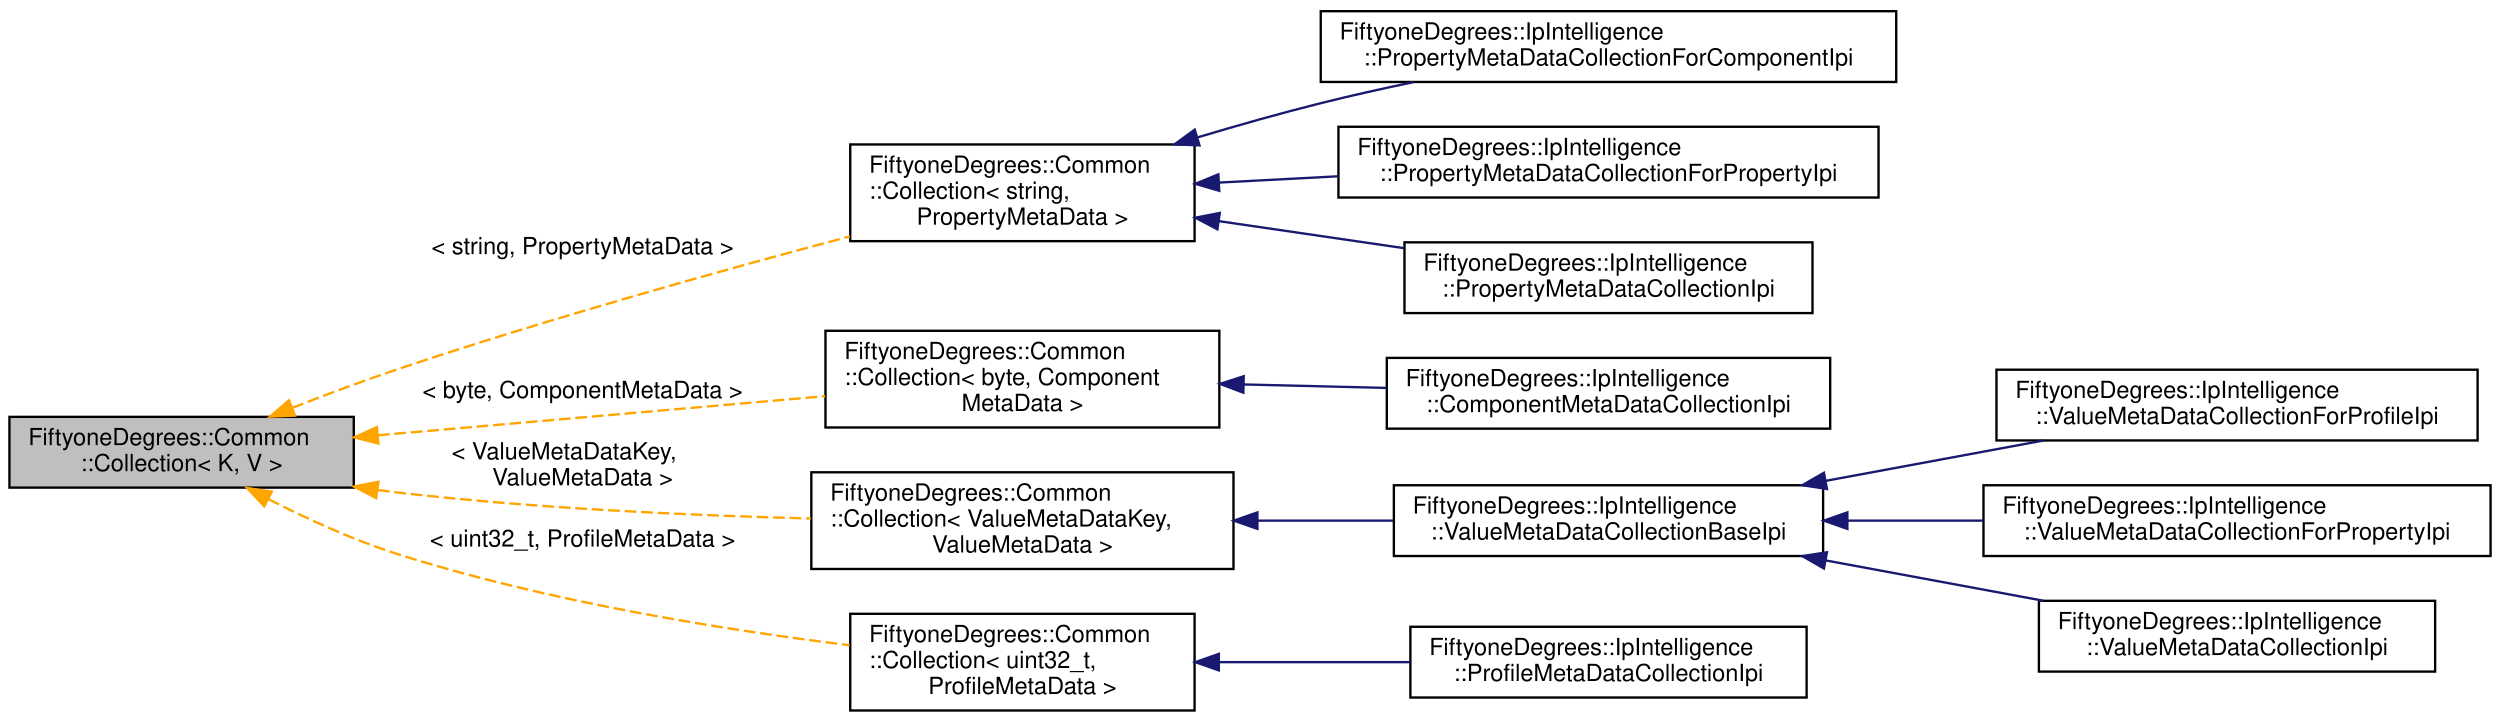
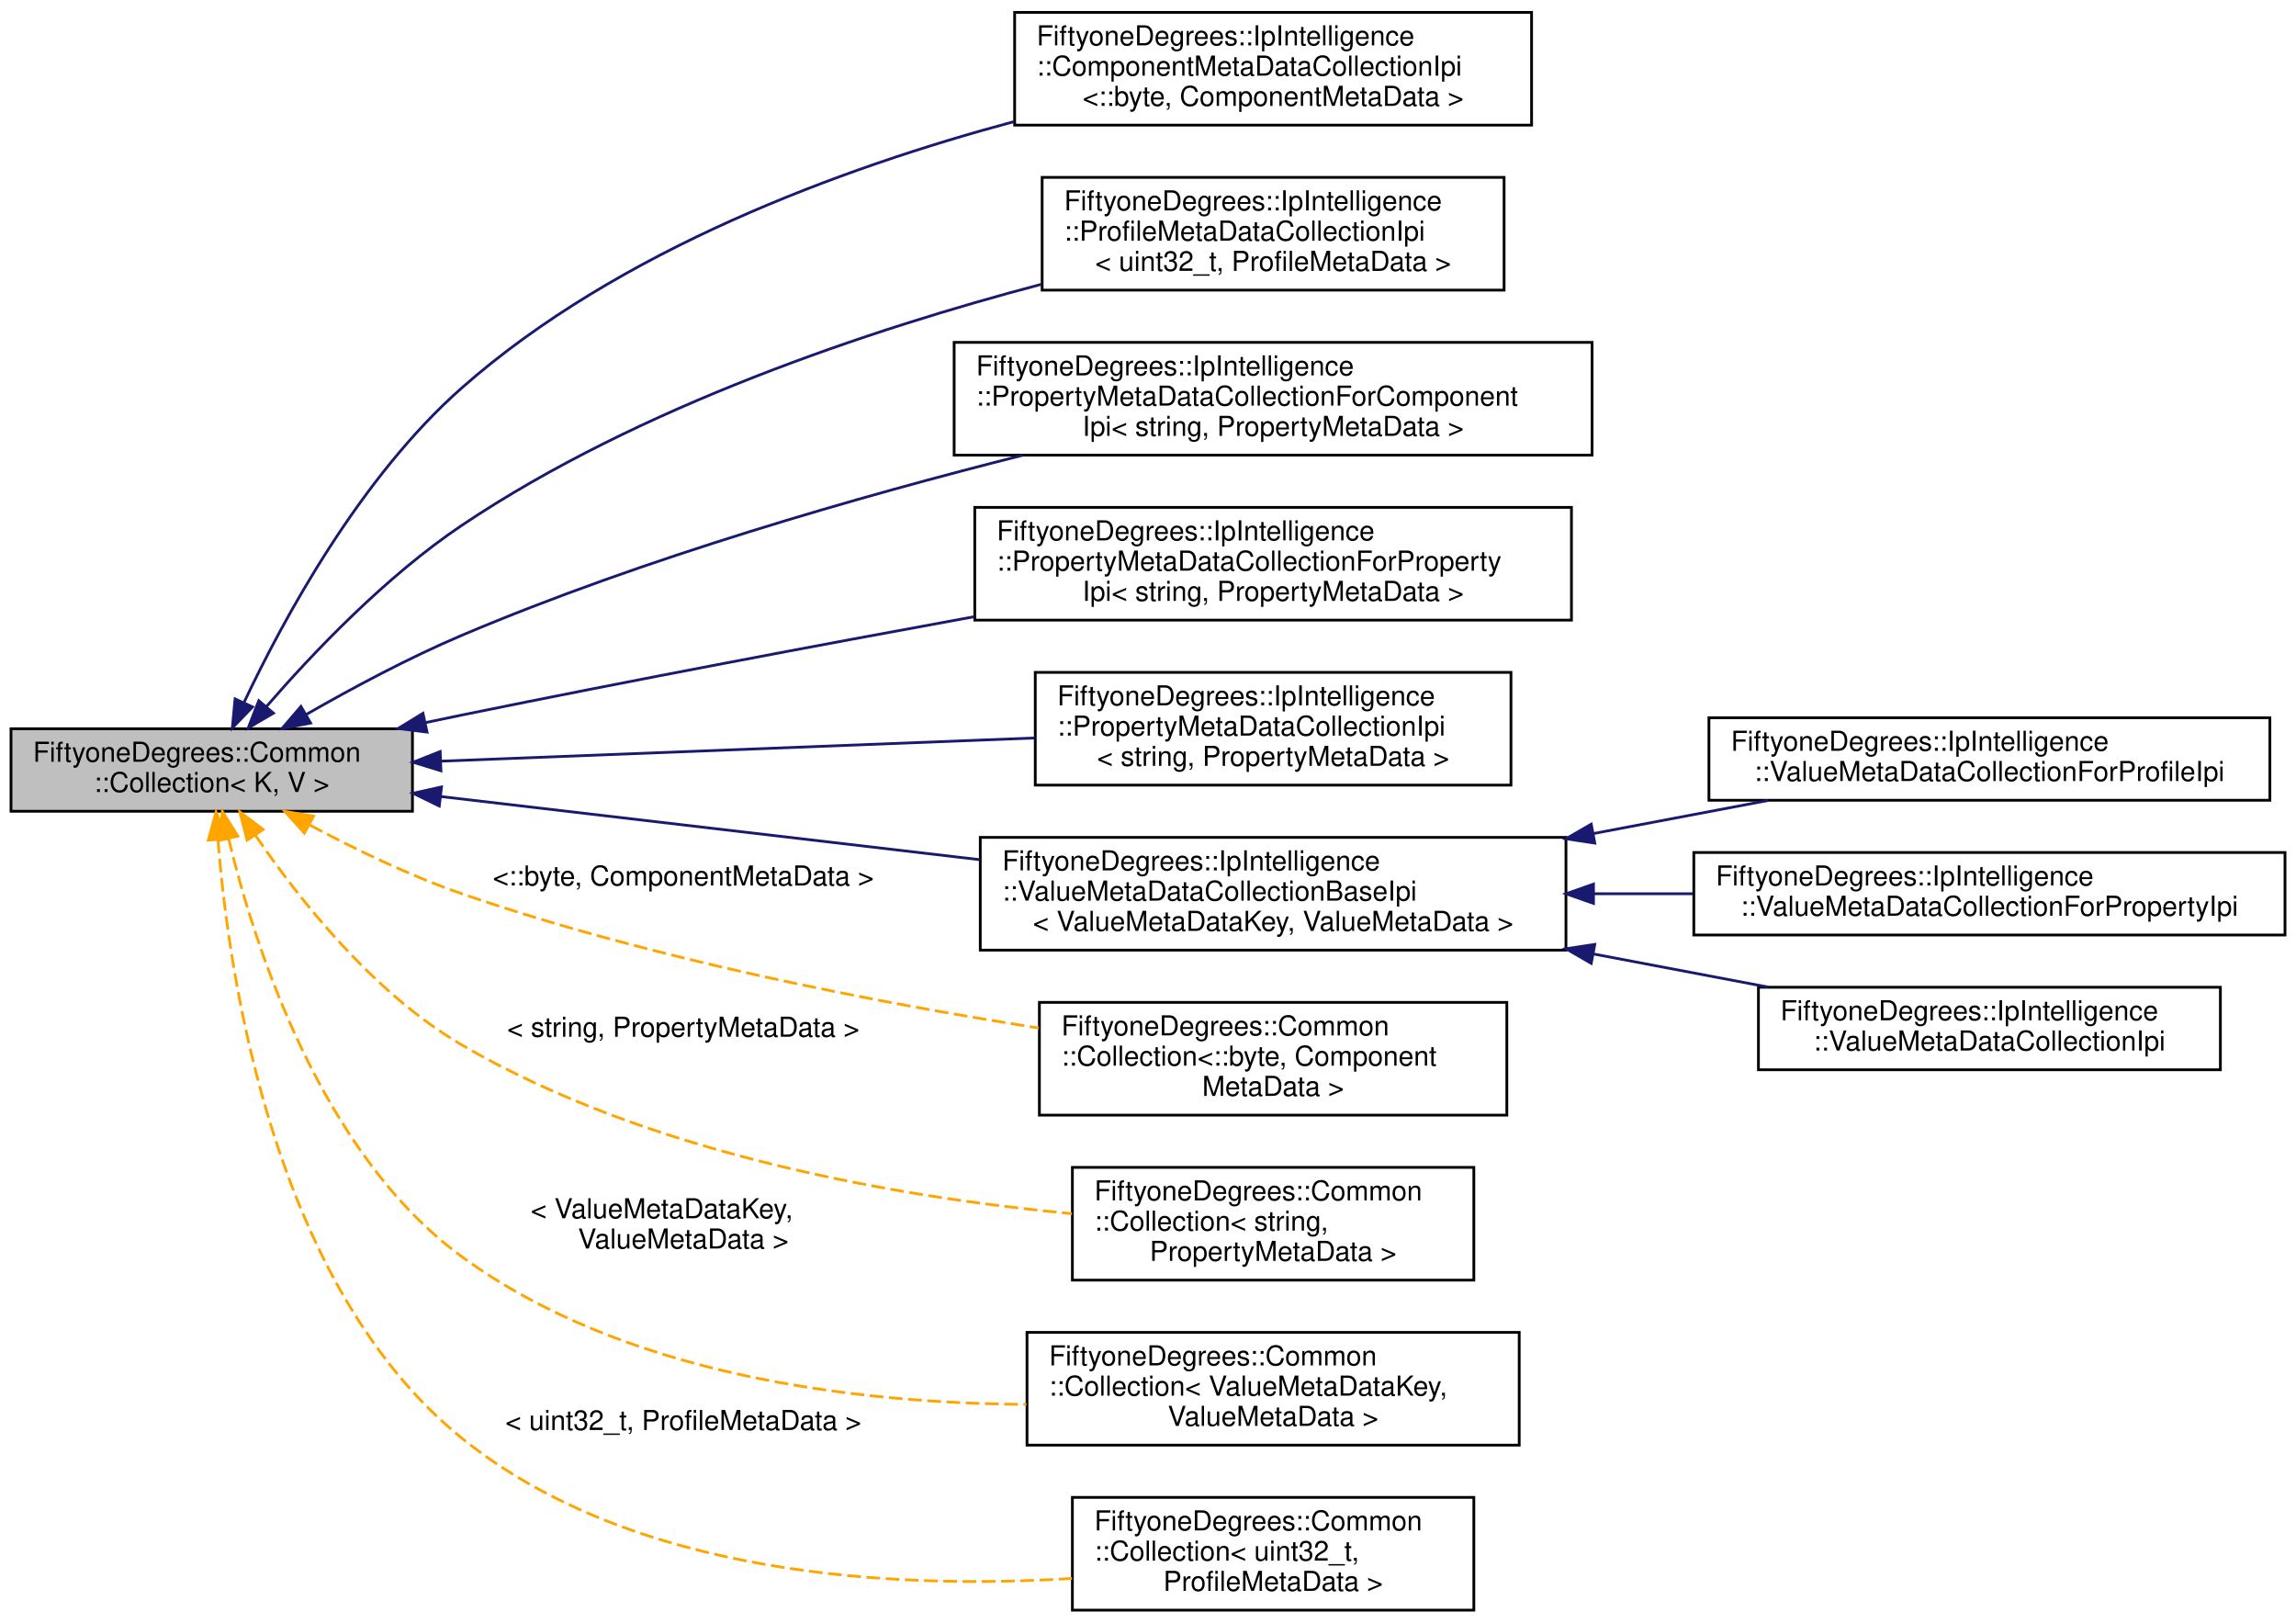
- <svg xmlns="http://www.w3.org/2000/svg" xmlns:xlink="http://www.w3.org/1999/xlink" width="1060pt" height="306pt" viewBox="0.00 0.00 1060.00 305.50">
-   <g id="graph0" class="graph" transform="scale(1 1) rotate(0) translate(4 301.5)">
+ <svg xmlns="http://www.w3.org/2000/svg" xmlns:xlink="http://www.w3.org/1999/xlink" width="835pt" height="590pt" viewBox="0.00 0.00 835.00 590.00">
+   <g id="graph0" class="graph" transform="scale(1 1) rotate(0) translate(4 586)">
    <g id="node1" class="node">
      <g id="a_node1">
        <a xlink:title="A group of items accessible by index or key.">
-           <polygon fill="#bfbfbf" stroke="black" points="0,-95 0,-125 146,-125 146,-95 0,-95" />
-           <text text-anchor="start" x="8" y="-113" font-family="Helvetica,sans-Serif" font-size="10.00">FiftyoneDegrees::Common</text>
-           <text text-anchor="middle" x="73" y="-102" font-family="Helvetica,sans-Serif" font-size="10.00">::Collection&lt; K, V &gt;</text>
+           <polygon fill="#bfbfbf" stroke="black" points="0,-291 0,-321 146,-321 146,-291 0,-291" />
+           <text text-anchor="start" x="8" y="-309" font-family="Helvetica,sans-Serif" font-size="10.00">FiftyoneDegrees::Common</text>
+           <text text-anchor="middle" x="73" y="-298" font-family="Helvetica,sans-Serif" font-size="10.00">::Collection&lt; K, V &gt;</text>
        </a>
      </g>
    </g>
    <g id="node2" class="node">
      <g id="a_node2">
-         <a xlink:href="class_fiftyone_degrees_1_1_common_1_1_collection.html" target="_top" xlink:title=" ">
-           <polygon fill="none" stroke="black" points="356.5,-199.5 356.5,-240.5 502.5,-240.5 502.5,-199.5 356.5,-199.5" />
-           <text text-anchor="start" x="364.5" y="-228.5" font-family="Helvetica,sans-Serif" font-size="10.00">FiftyoneDegrees::Common</text>
-           <text text-anchor="start" x="364.5" y="-217.5" font-family="Helvetica,sans-Serif" font-size="10.00">::Collection&lt; string,</text>
-           <text text-anchor="middle" x="429.5" y="-206.5" font-family="Helvetica,sans-Serif" font-size="10.00"> PropertyMetaData &gt;</text>
+         <a xlink:href="class_fiftyone_degrees_1_1_ip_intelligence_1_1_component_meta_data_collection_ipi.html" target="_top" xlink:title="A collection of component meta data contained in a IP Intelligence engine.">
+           <polygon fill="none" stroke="black" points="365,-540.5 365,-581.5 553,-581.5 553,-540.5 365,-540.5" />
+           <text text-anchor="start" x="373" y="-569.5" font-family="Helvetica,sans-Serif" font-size="10.00">FiftyoneDegrees::IpIntelligence</text>
+           <text text-anchor="start" x="373" y="-558.5" font-family="Helvetica,sans-Serif" font-size="10.00">::ComponentMetaDataCollectionIpi</text>
+           <text text-anchor="middle" x="459" y="-547.5" font-family="Helvetica,sans-Serif" font-size="10.00">&lt;::byte, ComponentMetaData &gt;</text>
        </a>
      </g>
    </g>
    <g id="edge1" class="edge">
-       <path fill="none" stroke="orange" stroke-dasharray="5,2" d="M119.94,-128.83C133.98,-134.32 149.54,-140.15 164,-145 228.37,-166.59 302.87,-187.34 356.37,-201.52" />
-       <polygon fill="orange" stroke="orange" points="121.08,-125.52 110.5,-125.1 118.51,-132.03 121.08,-125.52" />
-       <text text-anchor="middle" x="243" y="-194" font-family="Helvetica,sans-Serif" font-size="10.00"> &lt; string, PropertyMetaData &gt;</text>
+       <path fill="none" stroke="midnightblue" d="M84.82,-330.73C99.15,-361.04 126.98,-412.39 164,-445 220.93,-495.14 302.11,-524.95 364.75,-541.77" />
+       <polygon fill="midnightblue" stroke="midnightblue" points="87.85,-328.93 80.49,-321.31 81.49,-331.86 87.85,-328.93" />
+     </g>
+     <g id="node3" class="node">
+       <g id="a_node3">
+         <a xlink:href="class_fiftyone_degrees_1_1_ip_intelligence_1_1_profile_meta_data_collection_ipi.html" target="_top" xlink:title="A collection of all profile meta data contained in an IP Intelligence engine.">
+           <polygon fill="none" stroke="black" points="375,-480.5 375,-521.5 543,-521.5 543,-480.5 375,-480.5" />
+           <text text-anchor="start" x="383" y="-509.5" font-family="Helvetica,sans-Serif" font-size="10.00">FiftyoneDegrees::IpIntelligence</text>
+           <text text-anchor="start" x="383" y="-498.5" font-family="Helvetica,sans-Serif" font-size="10.00">::ProfileMetaDataCollectionIpi</text>
+           <text text-anchor="middle" x="459" y="-487.5" font-family="Helvetica,sans-Serif" font-size="10.00">&lt; uint32_t, ProfileMetaData &gt;</text>
+         </a>
+       </g>
+     </g>
+     <g id="edge2" class="edge">
+       <path fill="none" stroke="midnightblue" d="M92.97,-329.16C109.95,-348.74 136.37,-376.47 164,-395 228.56,-438.29 312.92,-466.32 374.71,-482.62" />
+       <polygon fill="midnightblue" stroke="midnightblue" points="95.44,-326.67 86.29,-321.32 90.11,-331.21 95.44,-326.67" />
+     </g>
+     <g id="node4" class="node">
+       <g id="a_node4">
+         <a xlink:href="class_fiftyone_degrees_1_1_ip_intelligence_1_1_property_meta_data_collection_for_component_ipi.html" target="_top" xlink:title="A collection of property meta data relating to a component contained in an IP Intelligence engine.">
+           <polygon fill="none" stroke="black" points="343,-420.5 343,-461.5 575,-461.5 575,-420.5 343,-420.5" />
+           <text text-anchor="start" x="351" y="-449.5" font-family="Helvetica,sans-Serif" font-size="10.00">FiftyoneDegrees::IpIntelligence</text>
+           <text text-anchor="start" x="351" y="-438.5" font-family="Helvetica,sans-Serif" font-size="10.00">::PropertyMetaDataCollectionForComponent</text>
+           <text text-anchor="middle" x="459" y="-427.5" font-family="Helvetica,sans-Serif" font-size="10.00">Ipi&lt; string, PropertyMetaData &gt;</text>
+         </a>
+       </g>
+     </g>
+     <g id="edge3" class="edge">
+       <path fill="none" stroke="midnightblue" d="M107.36,-326.19C124,-335.73 144.65,-346.8 164,-355 230.35,-383.12 308.82,-405.57 368,-420.47" />
+       <polygon fill="midnightblue" stroke="midnightblue" points="108.97,-323.08 98.56,-321.08 105.45,-329.13 108.97,-323.08" />
+     </g>
+     <g id="node5" class="node">
+       <g id="a_node5">
+         <a xlink:href="class_fiftyone_degrees_1_1_ip_intelligence_1_1_property_meta_data_collection_for_property_ipi.html" target="_top" xlink:title=" ">
+           <polygon fill="none" stroke="black" points="350.5,-360.5 350.5,-401.5 567.5,-401.5 567.5,-360.5 350.5,-360.5" />
+           <text text-anchor="start" x="358.5" y="-389.5" font-family="Helvetica,sans-Serif" font-size="10.00">FiftyoneDegrees::IpIntelligence</text>
+           <text text-anchor="start" x="358.5" y="-378.5" font-family="Helvetica,sans-Serif" font-size="10.00">::PropertyMetaDataCollectionForProperty</text>
+           <text text-anchor="middle" x="459" y="-367.5" font-family="Helvetica,sans-Serif" font-size="10.00">Ipi&lt; string, PropertyMetaData &gt;</text>
+         </a>
+       </g>
+     </g>
+     <g id="edge4" class="edge">
+       <path fill="none" stroke="midnightblue" d="M150.68,-323.22C155.18,-324.18 159.65,-325.11 164,-326 225.56,-338.59 294.6,-351.57 350.31,-361.75" />
+       <polygon fill="midnightblue" stroke="midnightblue" points="151.3,-319.78 140.79,-321.1 149.83,-326.62 151.3,-319.78" />
    </g>
    <g id="node6" class="node">
      <g id="a_node6">
-         <a xlink:href="class_fiftyone_degrees_1_1_common_1_1_collection.html" target="_top" xlink:title=" ">
-           <polygon fill="none" stroke="black" points="346,-120.5 346,-161.5 513,-161.5 513,-120.5 346,-120.5" />
-           <text text-anchor="start" x="354" y="-149.5" font-family="Helvetica,sans-Serif" font-size="10.00">FiftyoneDegrees::Common</text>
-           <text text-anchor="start" x="354" y="-138.5" font-family="Helvetica,sans-Serif" font-size="10.00">::Collection&lt; byte, Component</text>
-           <text text-anchor="middle" x="429.5" y="-127.5" font-family="Helvetica,sans-Serif" font-size="10.00">MetaData &gt;</text>
+         <a xlink:href="class_fiftyone_degrees_1_1_ip_intelligence_1_1_property_meta_data_collection_ipi.html" target="_top" xlink:title="A collection of all property meta data contained in an IP Intelligence engine.">
+           <polygon fill="none" stroke="black" points="372.5,-300.5 372.5,-341.5 545.5,-341.5 545.5,-300.5 372.5,-300.5" />
+           <text text-anchor="start" x="380.5" y="-329.5" font-family="Helvetica,sans-Serif" font-size="10.00">FiftyoneDegrees::IpIntelligence</text>
+           <text text-anchor="start" x="380.5" y="-318.5" font-family="Helvetica,sans-Serif" font-size="10.00">::PropertyMetaDataCollectionIpi</text>
+           <text text-anchor="middle" x="459" y="-307.5" font-family="Helvetica,sans-Serif" font-size="10.00">&lt; string, PropertyMetaData &gt;</text>
        </a>
      </g>
    </g>
    <g id="edge5" class="edge">
-       <path fill="none" stroke="orange" stroke-dasharray="5,2" d="M156.22,-117.19C213.21,-122.17 288.8,-128.78 345.88,-133.77" />
-       <polygon fill="orange" stroke="orange" points="156.43,-113.7 146.17,-116.31 155.82,-120.67 156.43,-113.7" />
-       <text text-anchor="middle" x="243" y="-133" font-family="Helvetica,sans-Serif" font-size="10.00"> &lt; byte, ComponentMetaData &gt;</text>
+       <path fill="none" stroke="midnightblue" d="M156.23,-309.21C219.9,-311.7 307.82,-315.13 372.34,-317.65" />
+       <polygon fill="midnightblue" stroke="midnightblue" points="156.36,-305.71 146.23,-308.82 156.08,-312.71 156.36,-305.71" />
+     </g>
+     <g id="node7" class="node">
+       <g id="a_node7">
+         <a xlink:href="class_fiftyone_degrees_1_1_ip_intelligence_1_1_value_meta_data_collection_base_ipi.html" target="_top" xlink:title="A collection of all value meta data contained in an IP Intelligence engine.">
+           <polygon fill="none" stroke="black" points="352.5,-240.5 352.5,-281.5 565.5,-281.5 565.5,-240.5 352.5,-240.5" />
+           <text text-anchor="start" x="360.5" y="-269.5" font-family="Helvetica,sans-Serif" font-size="10.00">FiftyoneDegrees::IpIntelligence</text>
+           <text text-anchor="start" x="360.5" y="-258.5" font-family="Helvetica,sans-Serif" font-size="10.00">::ValueMetaDataCollectionBaseIpi</text>
+           <text text-anchor="middle" x="459" y="-247.5" font-family="Helvetica,sans-Serif" font-size="10.00">&lt; ValueMetaDataKey, ValueMetaData &gt;</text>
+         </a>
+       </g>
+     </g>
+     <g id="edge6" class="edge">
+       <path fill="none" stroke="midnightblue" d="M156.33,-296.35C213.63,-289.64 290.55,-280.62 352.37,-273.38" />
+       <polygon fill="midnightblue" stroke="midnightblue" points="155.75,-292.9 146.23,-297.54 156.57,-299.85 155.75,-292.9" />
+     </g>
+     <g id="node11" class="node">
+       <g id="a_node11">
+         <a xlink:href="class_fiftyone_degrees_1_1_common_1_1_collection.html" target="_top" xlink:title=" ">
+           <polygon fill="none" stroke="black" points="374,-180.5 374,-221.5 544,-221.5 544,-180.5 374,-180.5" />
+           <text text-anchor="start" x="382" y="-209.5" font-family="Helvetica,sans-Serif" font-size="10.00">FiftyoneDegrees::Common</text>
+           <text text-anchor="start" x="382" y="-198.5" font-family="Helvetica,sans-Serif" font-size="10.00">::Collection&lt;::byte, Component</text>
+           <text text-anchor="middle" x="459" y="-187.5" font-family="Helvetica,sans-Serif" font-size="10.00">MetaData &gt;</text>
+         </a>
+       </g>
+     </g>
+     <g id="edge10" class="edge">
+       <path fill="none" stroke="orange" stroke-dasharray="5,2" d="M108.75,-285.94C125.09,-277.22 145.09,-267.53 164,-261 232.81,-237.24 314.11,-221.54 373.75,-212.18" />
+       <polygon fill="orange" stroke="orange" points="106.7,-283.07 99.6,-290.93 110.05,-289.22 106.7,-283.07" />
+       <text text-anchor="middle" x="244.5" y="-264" font-family="Helvetica,sans-Serif" font-size="10.00"> &lt;::byte, ComponentMetaData &gt;</text>
+     </g>
+     <g id="node12" class="node">
+       <g id="a_node12">
+         <a xlink:href="class_fiftyone_degrees_1_1_common_1_1_collection.html" target="_top" xlink:title=" ">
+           <polygon fill="none" stroke="black" points="386,-120.5 386,-161.5 532,-161.5 532,-120.5 386,-120.5" />
+           <text text-anchor="start" x="394" y="-149.5" font-family="Helvetica,sans-Serif" font-size="10.00">FiftyoneDegrees::Common</text>
+           <text text-anchor="start" x="394" y="-138.5" font-family="Helvetica,sans-Serif" font-size="10.00">::Collection&lt; string,</text>
+           <text text-anchor="middle" x="459" y="-127.5" font-family="Helvetica,sans-Serif" font-size="10.00"> PropertyMetaData &gt;</text>
+         </a>
+       </g>
+     </g>
+     <g id="edge11" class="edge">
+       <path fill="none" stroke="orange" stroke-dasharray="5,2" d="M88.92,-282.21C104.7,-259.09 131.76,-224.8 164,-206 232.64,-165.98 323.42,-150.57 385.85,-144.65" />
+       <polygon fill="orange" stroke="orange" points="85.86,-280.49 83.24,-290.76 91.69,-284.36 85.86,-280.49" />
+       <text text-anchor="middle" x="244.5" y="-209" font-family="Helvetica,sans-Serif" font-size="10.00"> &lt; string, PropertyMetaData &gt;</text>
+     </g>
+     <g id="node13" class="node">
+       <g id="a_node13">
+         <a xlink:href="class_fiftyone_degrees_1_1_common_1_1_collection.html" target="_top" xlink:title=" ">
+           <polygon fill="none" stroke="black" points="369.5,-60.5 369.5,-101.5 548.5,-101.5 548.5,-60.5 369.5,-60.5" />
+           <text text-anchor="start" x="377.5" y="-89.5" font-family="Helvetica,sans-Serif" font-size="10.00">FiftyoneDegrees::Common</text>
+           <text text-anchor="start" x="377.5" y="-78.5" font-family="Helvetica,sans-Serif" font-size="10.00">::Collection&lt; ValueMetaDataKey,</text>
+           <text text-anchor="middle" x="459" y="-67.5" font-family="Helvetica,sans-Serif" font-size="10.00"> ValueMetaData &gt;</text>
+         </a>
+       </g>
+     </g>
+     <g id="edge12" class="edge">
+       <path fill="none" stroke="orange" stroke-dasharray="5,2" d="M79.11,-281.12C88.55,-241.96 112.63,-166.54 164,-129 222.98,-85.9 306.38,-75.75 369.29,-75.31" />
+       <polygon fill="orange" stroke="orange" points="75.69,-280.39 76.87,-290.92 82.51,-281.95 75.69,-280.39" />
+       <text text-anchor="start" x="189" y="-143" font-family="Helvetica,sans-Serif" font-size="10.00"> &lt; ValueMetaDataKey,</text>
+       <text text-anchor="middle" x="244.5" y="-132" font-family="Helvetica,sans-Serif" font-size="10.00"> ValueMetaData &gt;</text>
+     </g>
+     <g id="node14" class="node">
+       <g id="a_node14">
+         <a xlink:href="class_fiftyone_degrees_1_1_common_1_1_collection.html" target="_top" xlink:title=" ">
+           <polygon fill="none" stroke="black" points="386,-0.5 386,-41.5 532,-41.5 532,-0.5 386,-0.5" />
+           <text text-anchor="start" x="394" y="-29.5" font-family="Helvetica,sans-Serif" font-size="10.00">FiftyoneDegrees::Common</text>
+           <text text-anchor="start" x="394" y="-18.5" font-family="Helvetica,sans-Serif" font-size="10.00">::Collection&lt; uint32_t,</text>
+           <text text-anchor="middle" x="459" y="-7.5" font-family="Helvetica,sans-Serif" font-size="10.00"> ProfileMetaData &gt;</text>
+         </a>
+       </g>
+     </g>
+     <g id="edge13" class="edge">
+       <path fill="none" stroke="orange" stroke-dasharray="5,2" d="M75.26,-280.71C79.22,-230.45 95.67,-118.14 164,-63 226.19,-12.81 320.85,-8 385.86,-12.02" />
+       <polygon fill="orange" stroke="orange" points="71.76,-280.5 74.57,-290.72 78.74,-280.98 71.76,-280.5" />
+       <text text-anchor="middle" x="244.5" y="-66" font-family="Helvetica,sans-Serif" font-size="10.00"> &lt; uint32_t, ProfileMetaData &gt;</text>
    </g>
    <g id="node8" class="node">
      <g id="a_node8">
-         <a xlink:href="class_fiftyone_degrees_1_1_common_1_1_collection.html" target="_top" xlink:title=" ">
-           <polygon fill="none" stroke="black" points="340,-60.5 340,-101.5 519,-101.5 519,-60.5 340,-60.5" />
-           <text text-anchor="start" x="348" y="-89.5" font-family="Helvetica,sans-Serif" font-size="10.00">FiftyoneDegrees::Common</text>
-           <text text-anchor="start" x="348" y="-78.5" font-family="Helvetica,sans-Serif" font-size="10.00">::Collection&lt; ValueMetaDataKey,</text>
-           <text text-anchor="middle" x="429.5" y="-67.5" font-family="Helvetica,sans-Serif" font-size="10.00"> ValueMetaData &gt;</text>
+         <a xlink:href="class_fiftyone_degrees_1_1_ip_intelligence_1_1_value_meta_data_collection_for_profile_ipi.html" target="_top" xlink:title="A collection of value meta data relating to a profile contained in an IP Intelligence engine.">
+           <polygon fill="none" stroke="black" points="617.5,-295 617.5,-325 821.5,-325 821.5,-295 617.5,-295" />
+           <text text-anchor="start" x="625.5" y="-313" font-family="Helvetica,sans-Serif" font-size="10.00">FiftyoneDegrees::IpIntelligence</text>
+           <text text-anchor="middle" x="719.5" y="-302" font-family="Helvetica,sans-Serif" font-size="10.00">::ValueMetaDataCollectionForProfileIpi</text>
        </a>
      </g>
    </g>
    <g id="edge7" class="edge">
-       <path fill="none" stroke="orange" stroke-dasharray="5,2" d="M156.24,-93.98C158.85,-93.63 161.44,-93.3 164,-93 222.33,-86.2 288.31,-83.2 339.78,-81.9" />
-       <polygon fill="orange" stroke="orange" points="155.47,-90.55 146.07,-95.46 156.47,-97.48 155.47,-90.55" />
-       <text text-anchor="start" x="187.5" y="-107" font-family="Helvetica,sans-Serif" font-size="10.00"> &lt; ValueMetaDataKey,</text>
-       <text text-anchor="middle" x="243" y="-96" font-family="Helvetica,sans-Serif" font-size="10.00"> ValueMetaData &gt;</text>
-     </g>
-     <g id="node13" class="node">
-       <g id="a_node13">
-         <a xlink:href="class_fiftyone_degrees_1_1_common_1_1_collection.html" target="_top" xlink:title=" ">
-           <polygon fill="none" stroke="black" points="356.5,-0.5 356.5,-41.5 502.5,-41.5 502.5,-0.5 356.5,-0.5" />
-           <text text-anchor="start" x="364.5" y="-29.5" font-family="Helvetica,sans-Serif" font-size="10.00">FiftyoneDegrees::Common</text>
-           <text text-anchor="start" x="364.5" y="-18.5" font-family="Helvetica,sans-Serif" font-size="10.00">::Collection&lt; uint32_t,</text>
-           <text text-anchor="middle" x="429.5" y="-7.5" font-family="Helvetica,sans-Serif" font-size="10.00"> ProfileMetaData &gt;</text>
-         </a>
-       </g>
-     </g>
-     <g id="edge12" class="edge">
-       <path fill="none" stroke="orange" stroke-dasharray="5,2" d="M109.85,-90.09C125.98,-81.87 145.52,-72.9 164,-67 227.38,-46.77 302.32,-34.8 356.22,-28.16" />
-       <polygon fill="orange" stroke="orange" points="108.03,-87.09 100.78,-94.82 111.26,-93.3 108.03,-87.09" />
-       <text text-anchor="middle" x="243" y="-70" font-family="Helvetica,sans-Serif" font-size="10.00"> &lt; uint32_t, ProfileMetaData &gt;</text>
-     </g>
-     <g id="node3" class="node">
-       <g id="a_node3">
-         <a xlink:href="class_fiftyone_degrees_1_1_ip_intelligence_1_1_property_meta_data_collection_for_component_ipi.html" target="_top" xlink:title="A collection of property meta data relating to a component contained in an IP Intelligence engine.">
-           <polygon fill="none" stroke="black" points="556,-267 556,-297 800,-297 800,-267 556,-267" />
-           <text text-anchor="start" x="564" y="-285" font-family="Helvetica,sans-Serif" font-size="10.00">FiftyoneDegrees::IpIntelligence</text>
-           <text text-anchor="middle" x="678" y="-274" font-family="Helvetica,sans-Serif" font-size="10.00">::PropertyMetaDataCollectionForComponentIpi</text>
-         </a>
-       </g>
-     </g>
-     <g id="edge2" class="edge">
-       <path fill="none" stroke="midnightblue" d="M503.89,-243.54C520.91,-248.63 539.01,-253.75 556,-258 568.67,-261.17 582.18,-264.19 595.4,-266.95" />
-       <polygon fill="midnightblue" stroke="midnightblue" points="504.59,-240.1 494.01,-240.55 502.57,-246.8 504.59,-240.1" />
-     </g>
-     <g id="node4" class="node">
-       <g id="a_node4">
-         <a xlink:href="class_fiftyone_degrees_1_1_ip_intelligence_1_1_property_meta_data_collection_for_property_ipi.html" target="_top" xlink:title=" ">
-           <polygon fill="none" stroke="black" points="563.5,-218 563.5,-248 792.5,-248 792.5,-218 563.5,-218" />
-           <text text-anchor="start" x="571.5" y="-236" font-family="Helvetica,sans-Serif" font-size="10.00">FiftyoneDegrees::IpIntelligence</text>
-           <text text-anchor="middle" x="678" y="-225" font-family="Helvetica,sans-Serif" font-size="10.00">::PropertyMetaDataCollectionForPropertyIpi</text>
-         </a>
-       </g>
-     </g>
-     <g id="edge3" class="edge">
-       <path fill="none" stroke="midnightblue" d="M513.23,-224.36C529.37,-225.21 546.54,-226.12 563.47,-227.01" />
-       <polygon fill="midnightblue" stroke="midnightblue" points="512.96,-220.84 502.79,-223.81 512.59,-227.83 512.96,-220.84" />
-     </g>
-     <g id="node5" class="node">
-       <g id="a_node5">
-         <a xlink:href="class_fiftyone_degrees_1_1_ip_intelligence_1_1_property_meta_data_collection_ipi.html" target="_top" xlink:title="A collection of all property meta data contained in an IP Intelligence engine.">
-           <polygon fill="none" stroke="black" points="591.5,-169 591.5,-199 764.5,-199 764.5,-169 591.5,-169" />
-           <text text-anchor="start" x="599.5" y="-187" font-family="Helvetica,sans-Serif" font-size="10.00">FiftyoneDegrees::IpIntelligence</text>
-           <text text-anchor="middle" x="678" y="-176" font-family="Helvetica,sans-Serif" font-size="10.00">::PropertyMetaDataCollectionIpi</text>
-         </a>
-       </g>
-     </g>
-     <g id="edge4" class="edge">
-       <path fill="none" stroke="midnightblue" d="M512.69,-208C537.92,-204.31 565.75,-200.25 591.21,-196.53" />
-       <polygon fill="midnightblue" stroke="midnightblue" points="512.18,-204.53 502.79,-209.44 513.19,-211.46 512.18,-204.53" />
-     </g>
-     <g id="node7" class="node">
-       <g id="a_node7">
-         <a xlink:href="class_fiftyone_degrees_1_1_ip_intelligence_1_1_component_meta_data_collection_ipi.html" target="_top" xlink:title="A collection of component meta data contained in a IP Intelligence engine.">
-           <polygon fill="none" stroke="black" points="584,-120 584,-150 772,-150 772,-120 584,-120" />
-           <text text-anchor="start" x="592" y="-138" font-family="Helvetica,sans-Serif" font-size="10.00">FiftyoneDegrees::IpIntelligence</text>
-           <text text-anchor="middle" x="678" y="-127" font-family="Helvetica,sans-Serif" font-size="10.00">::ComponentMetaDataCollectionIpi</text>
-         </a>
-       </g>
-     </g>
-     <g id="edge6" class="edge">
-       <path fill="none" stroke="midnightblue" d="M523.48,-138.74C543.23,-138.26 564.08,-137.75 583.83,-137.27" />
-       <polygon fill="midnightblue" stroke="midnightblue" points="523.18,-135.24 513.27,-138.99 523.35,-142.24 523.18,-135.24" />
+       <path fill="none" stroke="midnightblue" d="M575.36,-282.87C596.88,-286.95 618.93,-291.13 639.06,-294.94" />
+       <polygon fill="midnightblue" stroke="midnightblue" points="575.99,-279.42 565.51,-281 574.69,-286.3 575.99,-279.42" />
    </g>
    <g id="node9" class="node">
      <g id="a_node9">
-         <a xlink:href="class_fiftyone_degrees_1_1_ip_intelligence_1_1_value_meta_data_collection_base_ipi.html" target="_top" xlink:title="A collection of all value meta data contained in an IP Intelligence engine.">
-           <polygon fill="none" stroke="black" points="587,-66 587,-96 769,-96 769,-66 587,-66" />
-           <text text-anchor="start" x="595" y="-84" font-family="Helvetica,sans-Serif" font-size="10.00">FiftyoneDegrees::IpIntelligence</text>
-           <text text-anchor="middle" x="678" y="-73" font-family="Helvetica,sans-Serif" font-size="10.00">::ValueMetaDataCollectionBaseIpi</text>
+         <a xlink:href="class_fiftyone_degrees_1_1_ip_intelligence_1_1_value_meta_data_collection_for_property_ipi.html" target="_top" xlink:title="A collection of value meta data relating to a property contained in an IP Intelligence engine.">
+           <polygon fill="none" stroke="black" points="612,-246 612,-276 827,-276 827,-246 612,-246" />
+           <text text-anchor="start" x="620" y="-264" font-family="Helvetica,sans-Serif" font-size="10.00">FiftyoneDegrees::IpIntelligence</text>
+           <text text-anchor="middle" x="719.5" y="-253" font-family="Helvetica,sans-Serif" font-size="10.00">::ValueMetaDataCollectionForPropertyIpi</text>
        </a>
      </g>
    </g>
    <g id="edge8" class="edge">
-       <path fill="none" stroke="midnightblue" d="M529.27,-81C548.23,-81 567.98,-81 586.66,-81" />
-       <polygon fill="midnightblue" stroke="midnightblue" points="529.14,-77.5 519.14,-81 529.14,-84.5 529.14,-77.5" />
+       <path fill="none" stroke="midnightblue" d="M575.56,-261C587.57,-261 599.74,-261 611.65,-261" />
+       <polygon fill="midnightblue" stroke="midnightblue" points="575.51,-257.5 565.51,-261 575.51,-264.5 575.51,-257.5" />
    </g>
    <g id="node10" class="node">
      <g id="a_node10">
-         <a xlink:href="class_fiftyone_degrees_1_1_ip_intelligence_1_1_value_meta_data_collection_for_profile_ipi.html" target="_top" xlink:title="A collection of value meta data relating to a profile contained in an IP Intelligence engine.">
-           <polygon fill="none" stroke="black" points="842.5,-115 842.5,-145 1046.5,-145 1046.5,-115 842.5,-115" />
-           <text text-anchor="start" x="850.5" y="-133" font-family="Helvetica,sans-Serif" font-size="10.00">FiftyoneDegrees::IpIntelligence</text>
-           <text text-anchor="middle" x="944.5" y="-122" font-family="Helvetica,sans-Serif" font-size="10.00">::ValueMetaDataCollectionForProfileIpi</text>
+         <a xlink:href="class_fiftyone_degrees_1_1_ip_intelligence_1_1_value_meta_data_collection_ipi.html" target="_top" xlink:title="A collection of all value meta data contained in a IP Intelligence engine.">
+           <polygon fill="none" stroke="black" points="635.5,-197 635.5,-227 803.5,-227 803.5,-197 635.5,-197" />
+           <text text-anchor="start" x="643.5" y="-215" font-family="Helvetica,sans-Serif" font-size="10.00">FiftyoneDegrees::IpIntelligence</text>
+           <text text-anchor="middle" x="719.5" y="-204" font-family="Helvetica,sans-Serif" font-size="10.00">::ValueMetaDataCollectionIpi</text>
        </a>
      </g>
    </g>
    <g id="edge9" class="edge">
-       <path fill="none" stroke="midnightblue" d="M770.2,-97.89C800.19,-103.45 833.31,-109.59 862.5,-114.99" />
-       <polygon fill="midnightblue" stroke="midnightblue" points="770.63,-94.41 760.16,-96.03 769.35,-101.3 770.63,-94.41" />
-     </g>
-     <g id="node11" class="node">
-       <g id="a_node11">
-         <a xlink:href="class_fiftyone_degrees_1_1_ip_intelligence_1_1_value_meta_data_collection_for_property_ipi.html" target="_top" xlink:title="A collection of value meta data relating to a property contained in an IP Intelligence engine.">
-           <polygon fill="none" stroke="black" points="837,-66 837,-96 1052,-96 1052,-66 837,-66" />
-           <text text-anchor="start" x="845" y="-84" font-family="Helvetica,sans-Serif" font-size="10.00">FiftyoneDegrees::IpIntelligence</text>
-           <text text-anchor="middle" x="944.5" y="-73" font-family="Helvetica,sans-Serif" font-size="10.00">::ValueMetaDataCollectionForPropertyIpi</text>
-         </a>
-       </g>
-     </g>
-     <g id="edge10" class="edge">
-       <path fill="none" stroke="midnightblue" d="M779.31,-81C798.09,-81 817.78,-81 836.74,-81" />
-       <polygon fill="midnightblue" stroke="midnightblue" points="779.29,-77.5 769.29,-81 779.29,-84.5 779.29,-77.5" />
-     </g>
-     <g id="node12" class="node">
-       <g id="a_node12">
-         <a xlink:href="class_fiftyone_degrees_1_1_ip_intelligence_1_1_value_meta_data_collection_ipi.html" target="_top" xlink:title="A collection of all value meta data contained in a IP Intelligence engine.">
-           <polygon fill="none" stroke="black" points="860.5,-17 860.5,-47 1028.5,-47 1028.5,-17 860.5,-17" />
-           <text text-anchor="start" x="868.5" y="-35" font-family="Helvetica,sans-Serif" font-size="10.00">FiftyoneDegrees::IpIntelligence</text>
-           <text text-anchor="middle" x="944.5" y="-24" font-family="Helvetica,sans-Serif" font-size="10.00">::ValueMetaDataCollectionIpi</text>
-         </a>
-       </g>
-     </g>
-     <g id="edge11" class="edge">
-       <path fill="none" stroke="midnightblue" d="M770.2,-64.11C800.19,-58.55 833.31,-52.41 862.5,-47.01" />
-       <polygon fill="midnightblue" stroke="midnightblue" points="769.35,-60.7 760.16,-65.97 770.63,-67.59 769.35,-60.7" />
-     </g>
-     <g id="node14" class="node">
-       <g id="a_node14">
-         <a xlink:href="class_fiftyone_degrees_1_1_ip_intelligence_1_1_profile_meta_data_collection_ipi.html" target="_top" xlink:title="A collection of all profile meta data contained in an IP Intelligence engine.">
-           <polygon fill="none" stroke="black" points="594,-6 594,-36 762,-36 762,-6 594,-6" />
-           <text text-anchor="start" x="602" y="-24" font-family="Helvetica,sans-Serif" font-size="10.00">FiftyoneDegrees::IpIntelligence</text>
-           <text text-anchor="middle" x="678" y="-13" font-family="Helvetica,sans-Serif" font-size="10.00">::ProfileMetaDataCollectionIpi</text>
-         </a>
-       </g>
-     </g>
-     <g id="edge13" class="edge">
-       <path fill="none" stroke="midnightblue" d="M513,-21C539.03,-21 567.79,-21 593.86,-21" />
-       <polygon fill="midnightblue" stroke="midnightblue" points="512.79,-17.5 502.79,-21 512.79,-24.5 512.79,-17.5" />
+       <path fill="none" stroke="midnightblue" d="M575.36,-239.13C596.88,-235.05 618.93,-230.87 639.06,-227.06" />
+       <polygon fill="midnightblue" stroke="midnightblue" points="574.69,-235.7 565.51,-241 575.99,-242.58 574.69,-235.7" />
    </g>
  </g>
</svg>
